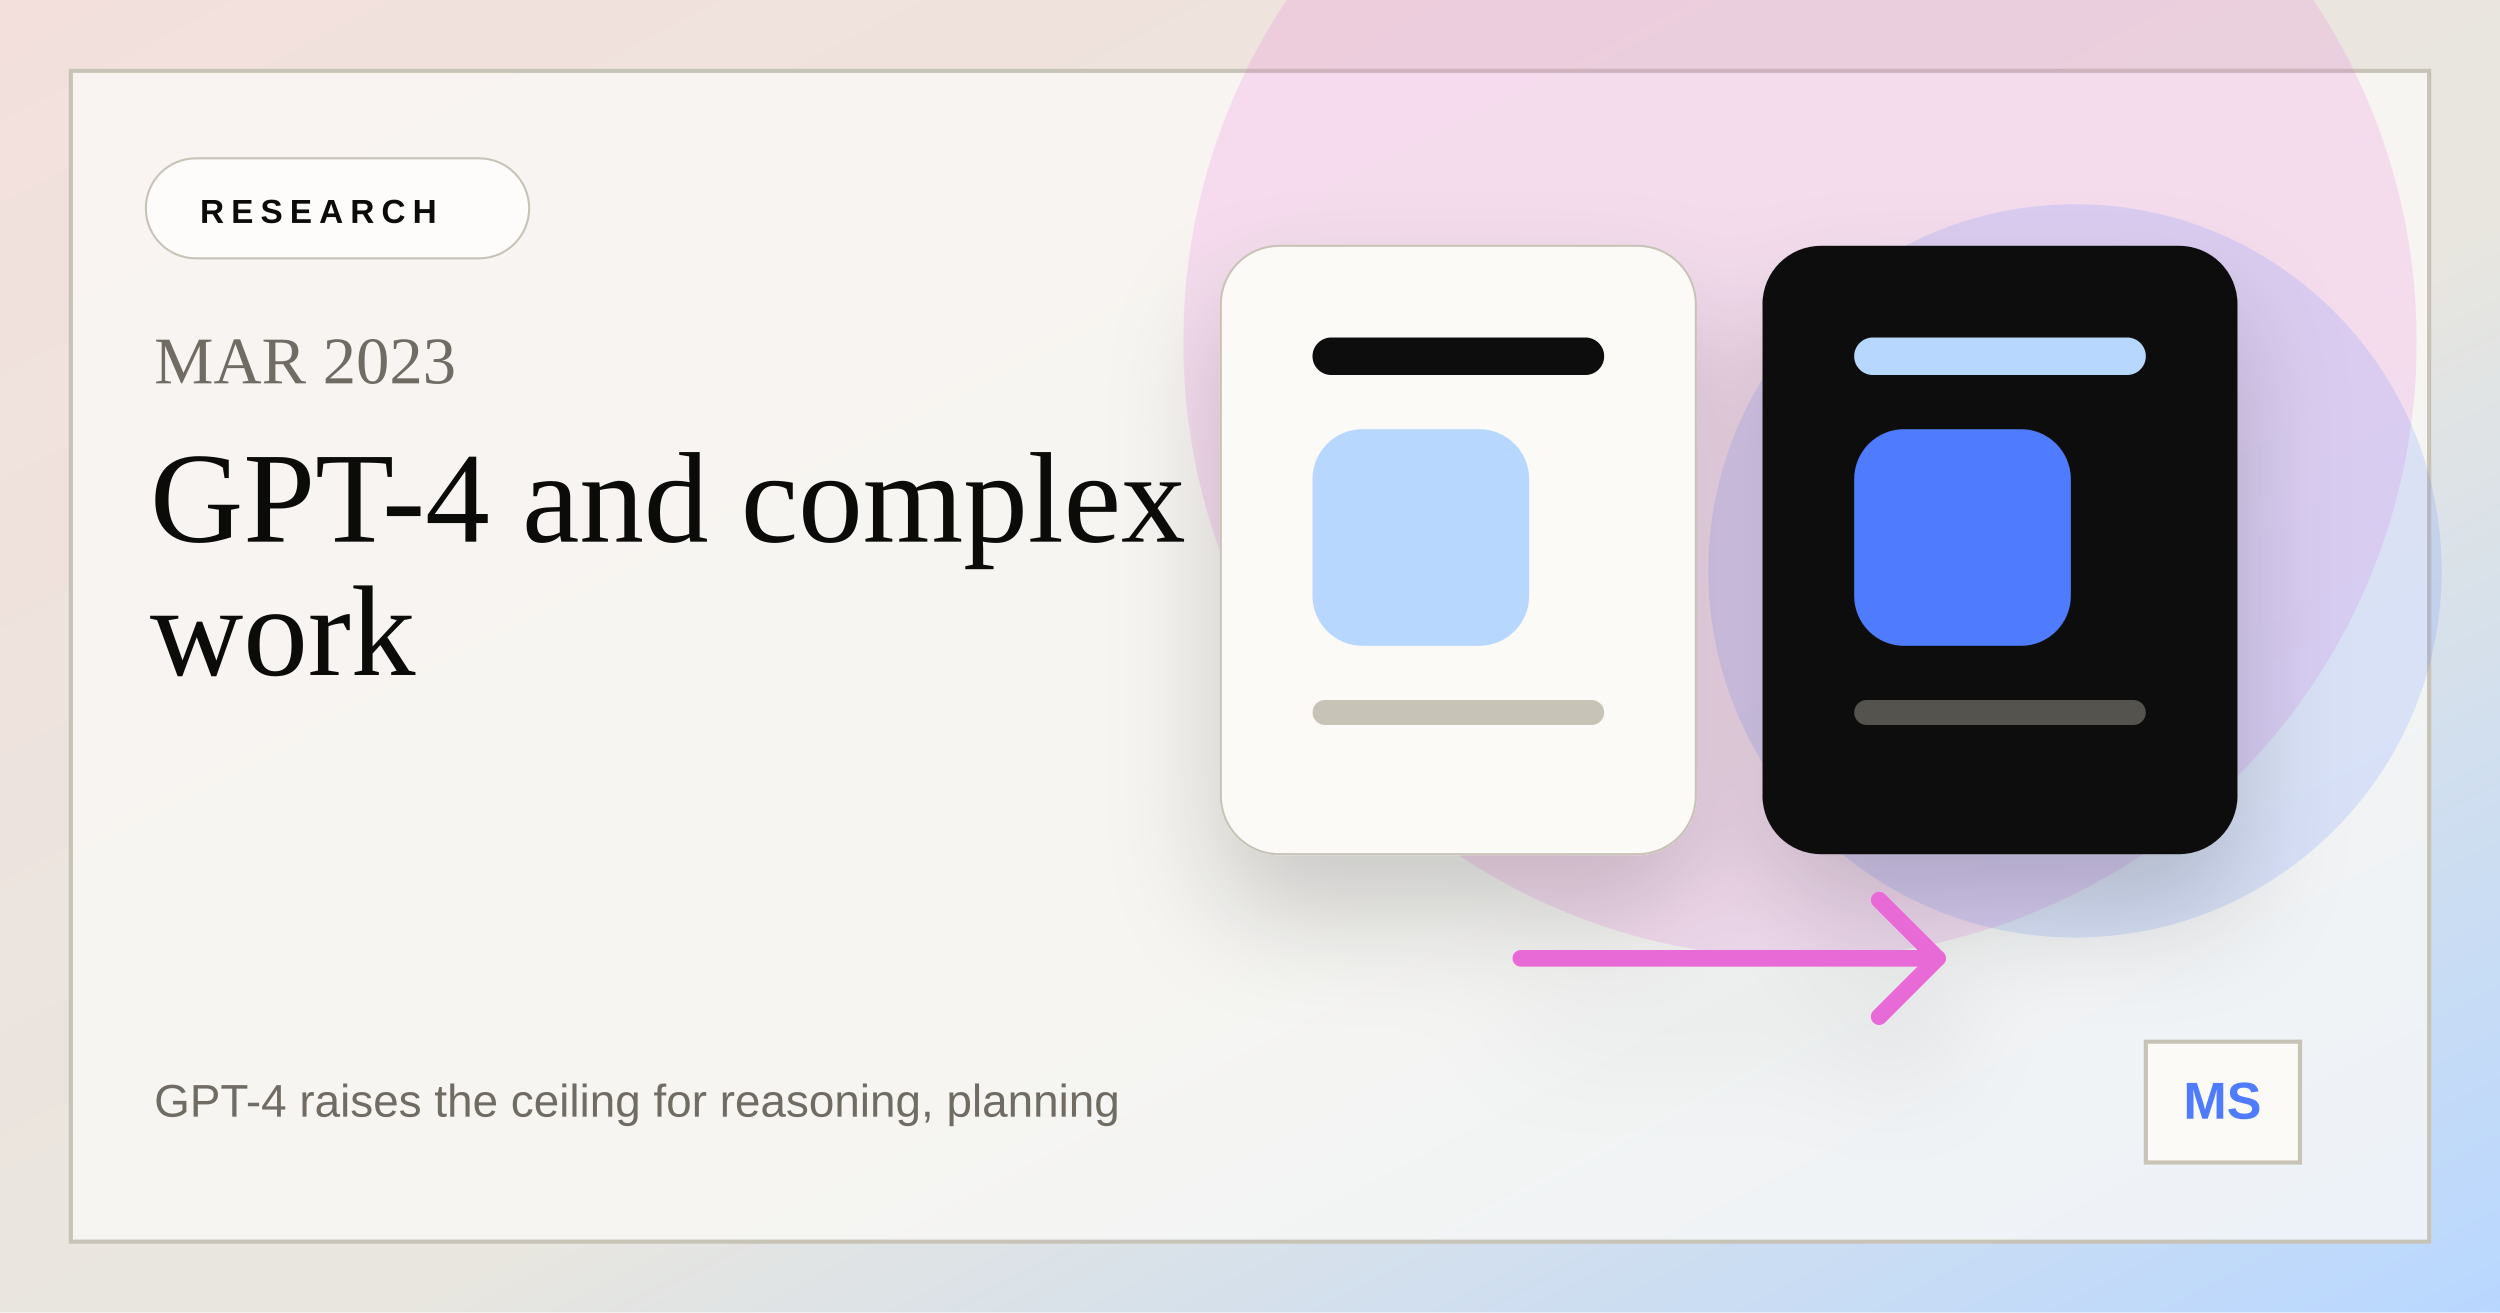
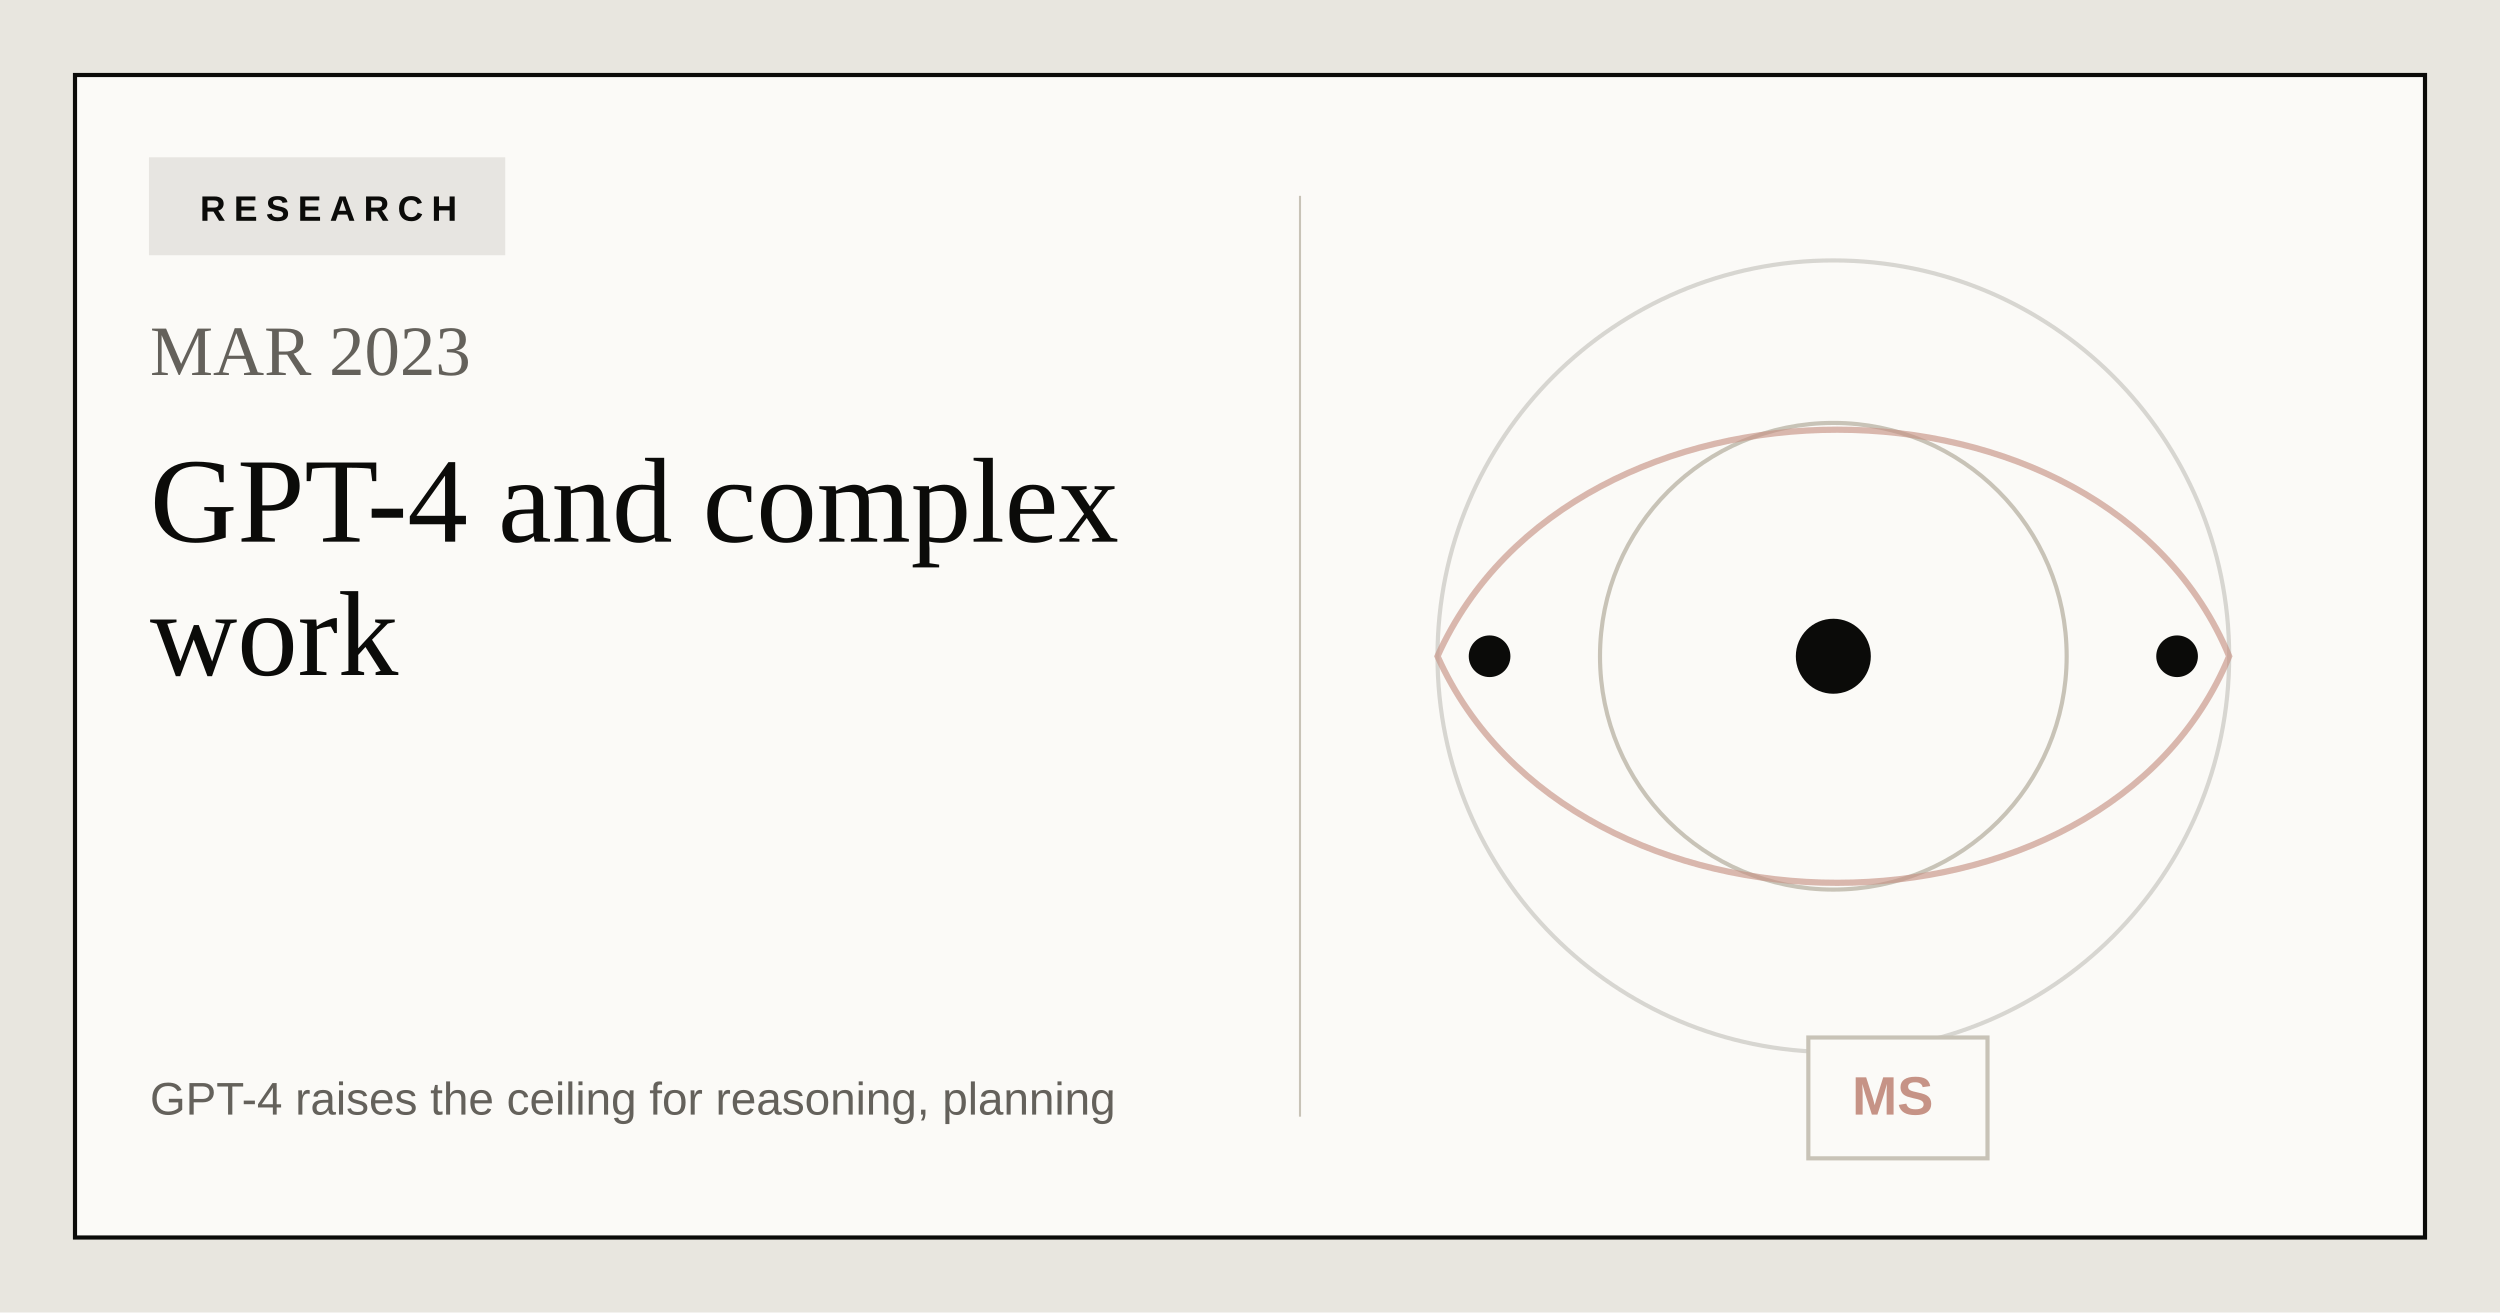
<svg xmlns="http://www.w3.org/2000/svg" width="1200" height="630" viewBox="0 0 1200 630" role="img" aria-labelledby="title desc">
-   <defs>
-     <linearGradient id="backgroundGradient" x1="0" y1="0" x2="1" y2="1">
-       <stop offset="0%" stop-color="#f3e0dc" />
-       <stop offset="58%" stop-color="#e8e6df" />
-       <stop offset="100%" stop-color="#b8d7ff" />
-     </linearGradient>
-     <radialGradient id="fieldGradient" cx="68%" cy="42%" r="70%">
-       <stop offset="0%" stop-color="#9be15d" stop-opacity="0.92" />
-       <stop offset="55%" stop-color="#e86bd6" stop-opacity="0.54" />
-       <stop offset="100%" stop-color="#f7f1e7" stop-opacity="0.86" />
-     </radialGradient>
-     <linearGradient id="waveGradient" x1="0" y1="0" x2="1" y2="1">
-       <stop offset="0%" stop-color="#e86bd6" />
-       <stop offset="50%" stop-color="#b8d7ff" />
-       <stop offset="100%" stop-color="#4f7cff" />
-     </linearGradient>
-     <filter id="softShadow" x="-20%" y="-20%" width="140%" height="140%">
-       <feDropShadow dx="0" dy="28" stdDeviation="26" flood-color="#0b0b09" flood-opacity="0.18" />
-     </filter>
-   </defs>
-   <rect width="1200" height="630" fill="url(#backgroundGradient)" />
-   <rect x="34" y="34" width="1132" height="562" rx="0" fill="rgba(251,250,247,0.76)" stroke="#c8c3b7" stroke-width="2" />
-   <circle cx="864" cy="164" r="296" fill="#e86bd6" opacity="0.18" />
-   <circle cx="996" cy="274" r="176" fill="#4f7cff" opacity="0.16" />
-   <g filter="url(#softShadow)">
-     <rect x="586" y="118" width="228" height="292" rx="28" fill="#fbfaf7" stroke="#c8c3b7" />
-     <rect x="846" y="118" width="228" height="292" rx="28" fill="#11110f" />
-     <rect x="630" y="162" width="140" height="18" rx="9" fill="#0b0b09" />
-     <rect x="630" y="206" width="104" height="104" rx="24" fill="#b8d7ff" />
-     <rect x="630" y="336" width="140" height="12" rx="6" fill="#c8c3b7" />
-     <rect x="890" y="162" width="140" height="18" rx="9" fill="#b8d7ff" />
-     <rect x="890" y="206" width="104" height="104" rx="24" fill="#4f7cff" />
-     <rect x="890" y="336" width="140" height="12" rx="6" fill="#55524d" />
-     <path d="M730 460 H930" stroke="#e86bd6" stroke-width="8" stroke-linecap="round" />
-     <path d="M930 460 L902 432 M930 460 L902 488" stroke="#e86bd6" stroke-width="8" stroke-linecap="round" />
-   </g>
-   <rect x="70" y="76" width="184" height="48" rx="24" fill="rgba(255,255,255,0.72)" stroke="#c8c3b7" />
-   <text x="96" y="107" font-family="Arial, Helvetica, sans-serif" font-size="16" font-weight="700" letter-spacing="3.4" fill="#0b0b09">RESEARCH</text>
-   <text x="74" y="184" font-family="Georgia, 'Times New Roman', serif" font-size="32" fill="#706c64">MAR 2023</text>
-   <text x="72" y="260" font-family="Georgia, 'Times New Roman', serif" font-size="62" font-weight="500" fill="#0b0b09">GPT-4 and complex</text>
-   <text x="72" y="324" font-family="Georgia, 'Times New Roman', serif" font-size="62" font-weight="500" fill="#0b0b09">work</text>
-   <text x="74" y="536" font-family="Arial, Helvetica, sans-serif" font-size="22" fill="#706c64">GPT-4 raises the ceiling for reasoning, planning</text>
-   <rect x="1030" y="500" width="74" height="58" rx="0" fill="#fbfaf7" stroke="#c8c3b7" stroke-width="2" />
-   <text x="1048" y="537" font-family="Arial, Helvetica, sans-serif" font-size="25" font-weight="800" fill="#4f7cff">MS</text>
+   <rect width="1200" height="630" fill="#e8e6df" />
+   <rect x="36" y="36" width="1128" height="558" fill="#fbfaf7" stroke="#0b0b09" stroke-width="2" />
+   <rect x="72" y="76" width="170" height="46" fill="#8c877e" opacity="0.18" stroke="#8c877e" stroke-width="1" />
+   <text x="96" y="106" font-family="Arial, Helvetica, sans-serif" font-size="17" font-weight="700" letter-spacing="4" fill="#0b0b09">RESEARCH</text>
+   <text x="72" y="180" font-family="Georgia, 'Times New Roman', serif" font-size="34" fill="#64615b">MAR 2023</text>
+   <text x="72" y="260" font-family="Georgia, 'Times New Roman', serif" font-size="58" font-weight="500" fill="#0b0b09">GPT-4 and complex</text>
+   <text x="72" y="324" font-family="Georgia, 'Times New Roman', serif" font-size="58" font-weight="500" fill="#0b0b09">work</text>
+   <text x="72" y="535" font-family="Arial, Helvetica, sans-serif" font-size="22" fill="#64615b">GPT-4 raises the ceiling for reasoning, planning</text>
+   <circle cx="880" cy="315" r="190" fill="none" stroke="#8c877e" stroke-width="2" opacity="0.32" />
+   <circle cx="880" cy="315" r="112" fill="none" stroke="#c8c3b7" stroke-width="2" />
+   <path d="M690 315 C755 170 1010 170 1070 315 C1010 460 755 460 690 315Z" fill="none" stroke="#c69386" stroke-width="3" opacity="0.65" />
+   <circle cx="880" cy="315" r="18" fill="#0b0b09" />
+   <circle cx="715" cy="315" r="10" fill="#0b0b09" />
+   <circle cx="1045" cy="315" r="10" fill="#0b0b09" />
+   <line x1="624" y1="94" x2="624" y2="536" stroke="#c8c3b7" stroke-width="1" />
+   <rect x="868" y="498" width="86" height="58" fill="#fbfaf7" stroke="#c8c3b7" stroke-width="2" />
+   <text x="889" y="535" font-family="Arial, Helvetica, sans-serif" font-size="26" font-weight="700" fill="#c69386">MS</text>
</svg>
